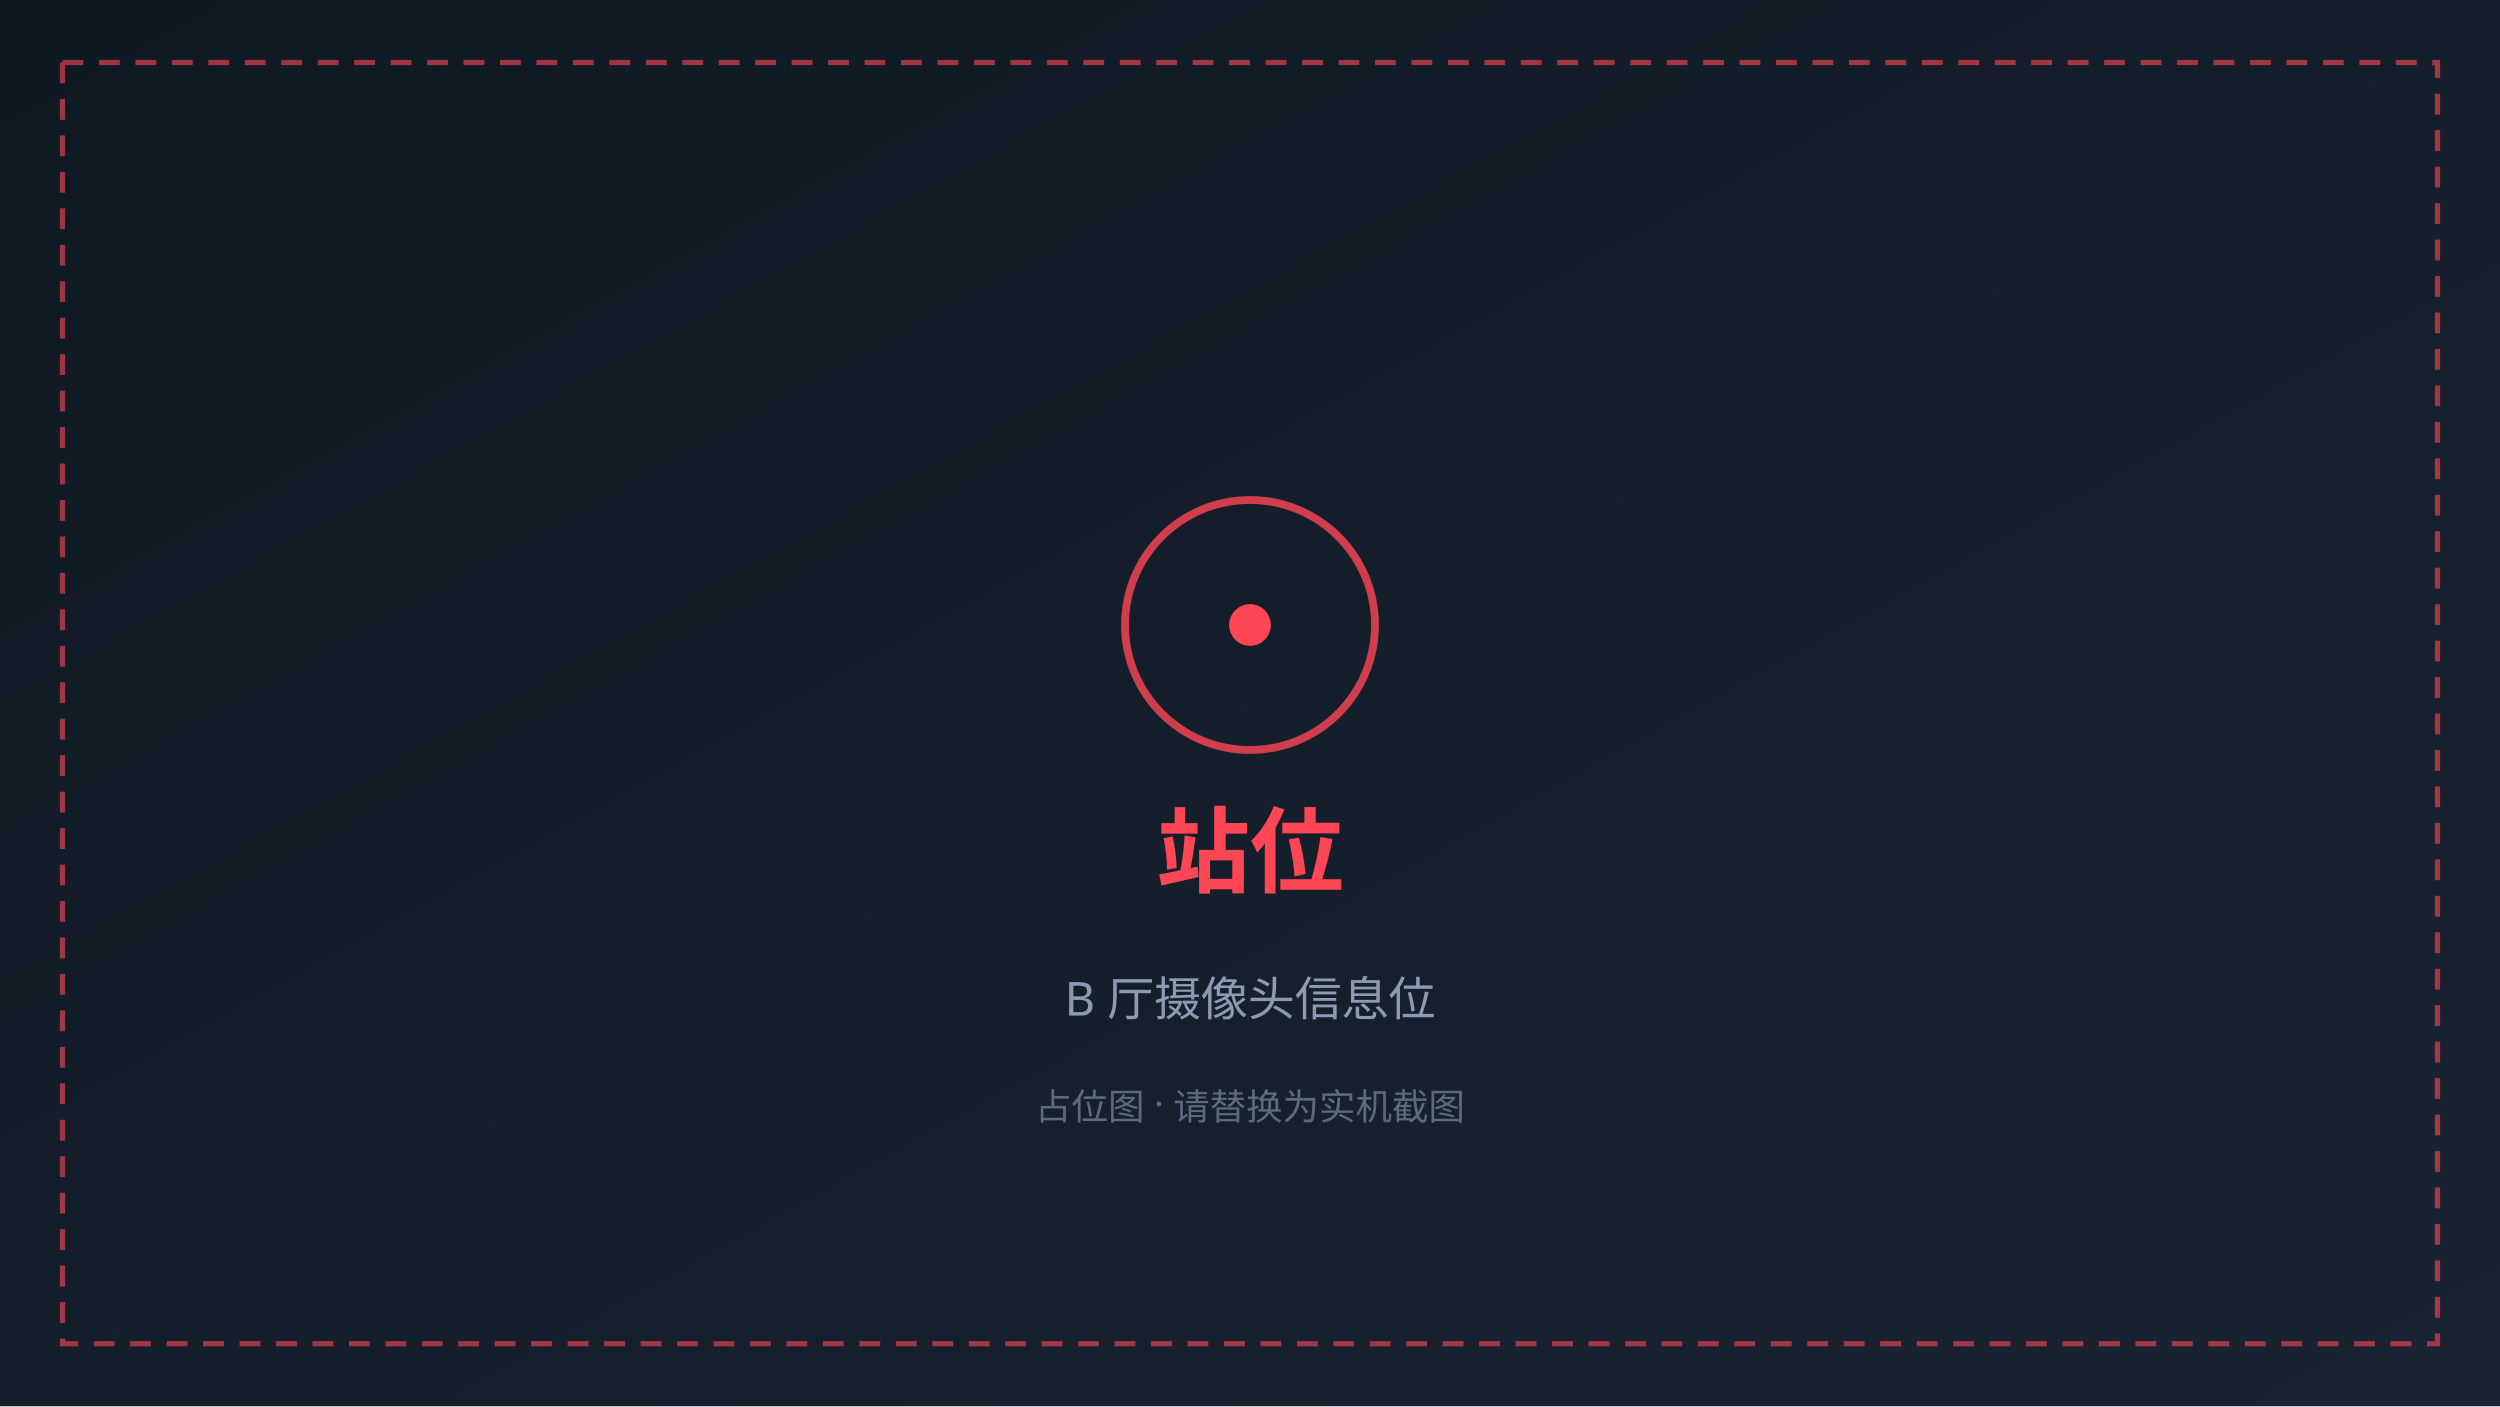
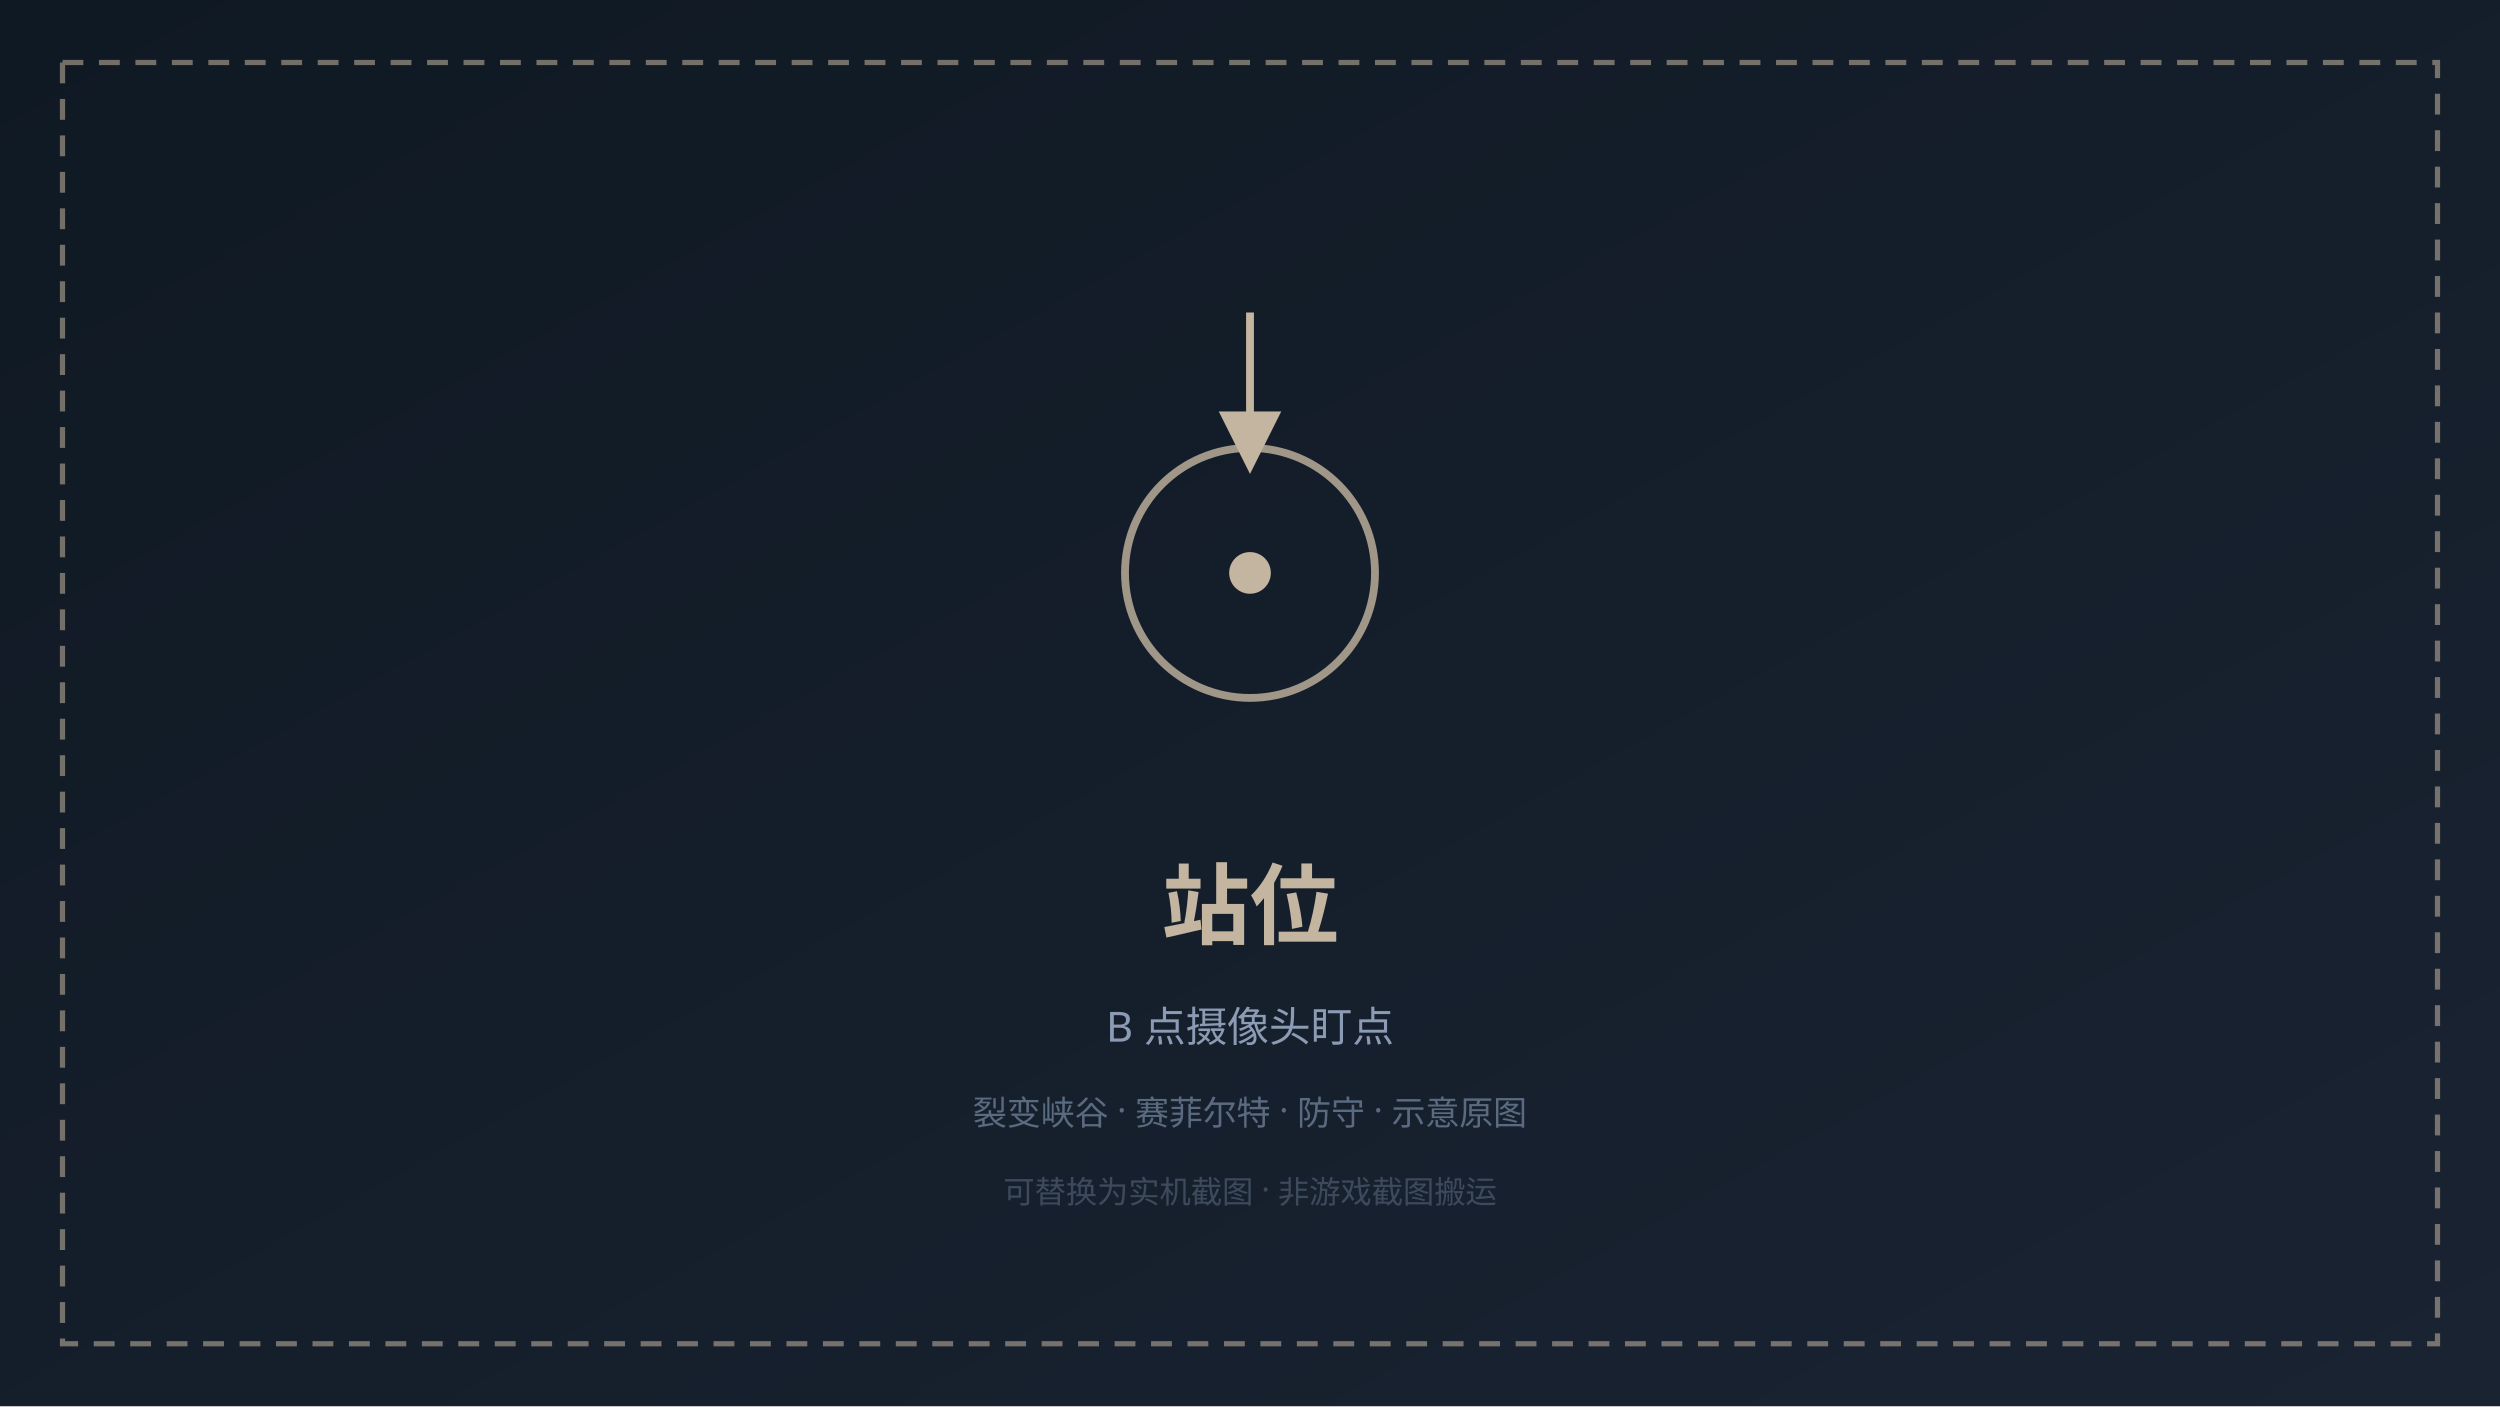
<svg xmlns="http://www.w3.org/2000/svg" width="960" height="540" viewBox="0 0 960 540">
  <defs>
    <linearGradient id="bg" x1="0" y1="0" x2="1" y2="1">
      <stop offset="0%" stop-color="#0f1923" />
      <stop offset="100%" stop-color="#1a2332" />
    </linearGradient>
+     <marker id="arrow" markerWidth="8" markerHeight="8" refX="4" refY="4" orient="auto">
+       <path d="M0,0 L8,4 L0,8 Z" fill="#c4b5a0" />
+     </marker>
  </defs>
  <rect width="960" height="540" fill="url(#bg)" />
-   <rect x="24" y="24" width="912" height="492" fill="none" stroke="#ff4655" stroke-width="2" stroke-dasharray="8 6" opacity="0.6" />
-   <circle cx="480" cy="240" r="48" fill="none" stroke="#ff4655" stroke-width="3" opacity="0.8" />
-   <circle cx="480" cy="240" r="8" fill="#ff4655" />
-   <text x="480" y="340" text-anchor="middle" fill="#ff4655" font-family="system-ui,sans-serif" font-size="36" font-weight="700">站位</text>
-   <text x="480" y="390" text-anchor="middle" fill="#8b9bb4" font-family="system-ui,sans-serif" font-size="18">B 厅摄像头信息位</text>
-   <text x="480" y="430" text-anchor="middle" fill="#5a6a80" font-family="system-ui,sans-serif" font-size="14">占位图 · 请替换为实机截图</text>
+   <rect x="24" y="24" width="912" height="492" fill="none" stroke="#c4b5a0" stroke-width="2" stroke-dasharray="8 6" opacity="0.55" />
+   <circle cx="480" cy="220" r="48" fill="none" stroke="#c4b5a0" stroke-width="3" opacity="0.8" />
+   <circle cx="480" cy="220" r="8" fill="#c4b5a0" />
+   <path d="M480 120 L480 170" stroke="#c4b5a0" stroke-width="3" marker-end="url(#arrow)" />
+   <text x="480" y="360" text-anchor="middle" fill="#c4b5a0" font-family="system-ui,sans-serif" font-size="34" font-weight="700">站位</text>
+   <text x="480" y="400" text-anchor="middle" fill="#8b9bb4" font-family="system-ui,sans-serif" font-size="16">B 点摄像头盯点</text>
+   <text x="480" y="432" text-anchor="middle" fill="#5a6a80" font-family="system-ui,sans-serif" font-size="13">裂变峡谷 · 赛菲尔特 · 防守 · 示意原图</text>
+   <text x="480" y="462" text-anchor="middle" fill="#3d4a5c" font-family="system-ui,sans-serif" font-size="12">可替换为实机截图 · 非游戏截图搬运</text>
</svg>
